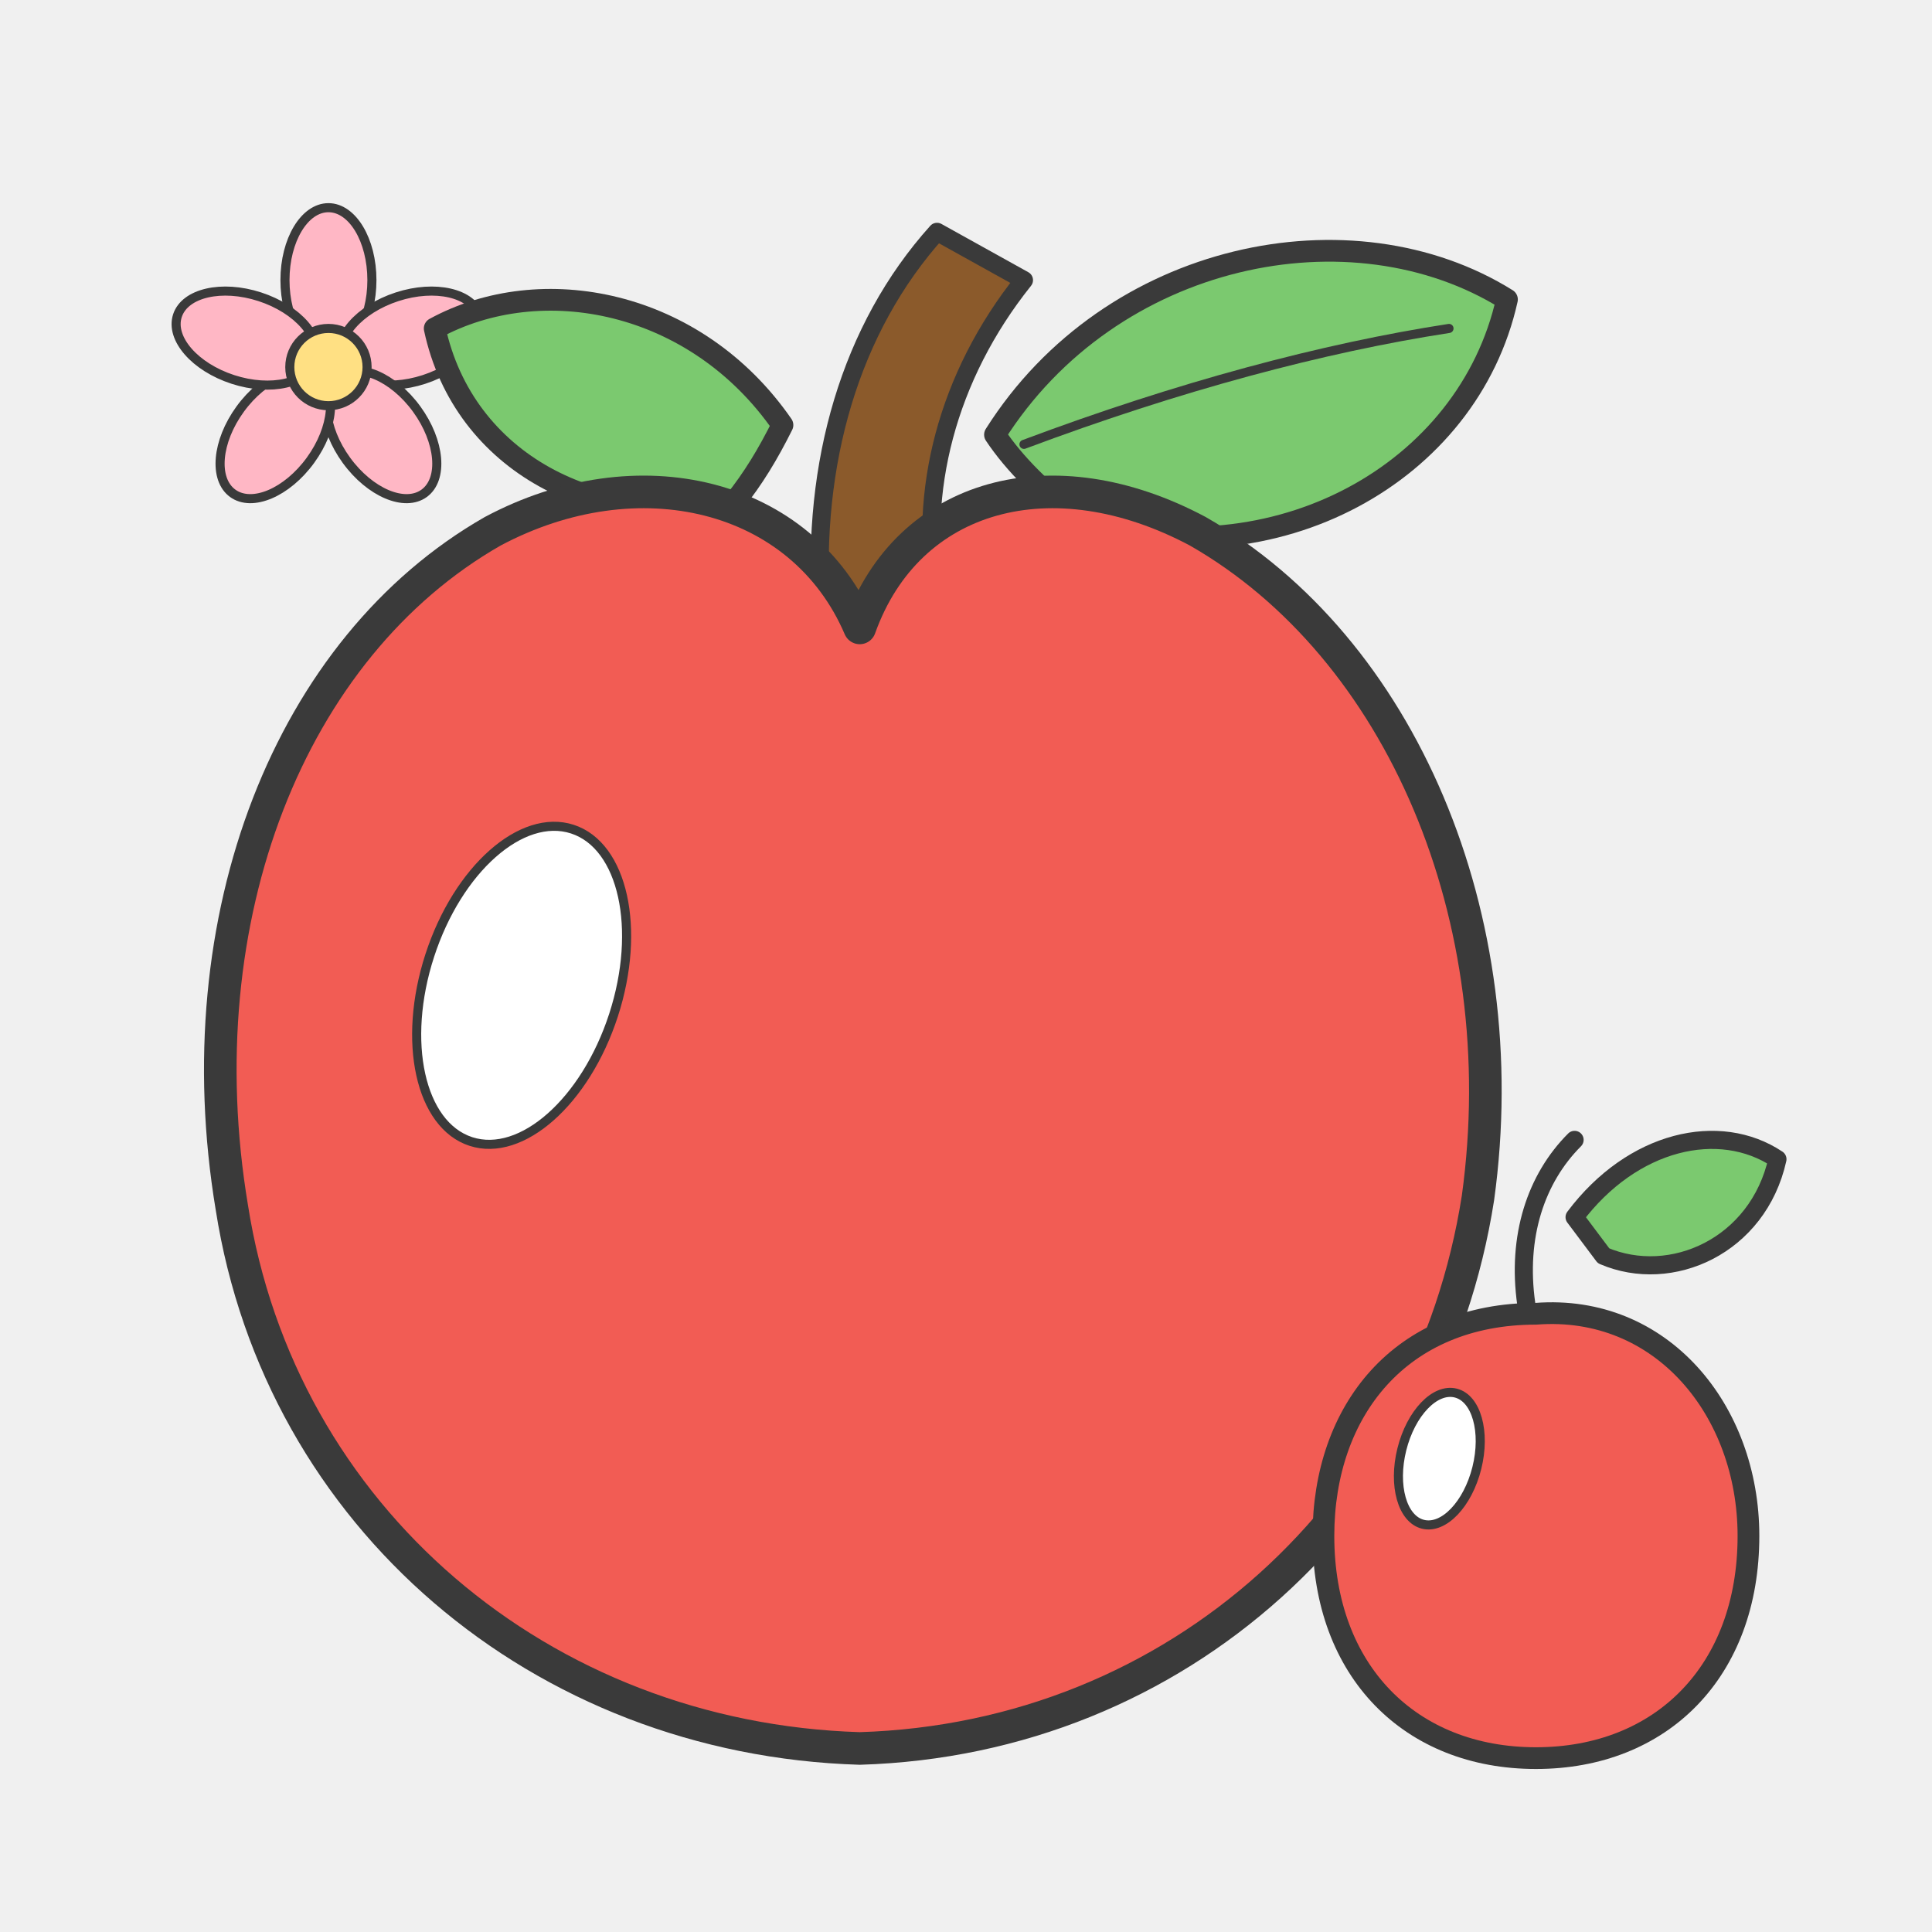
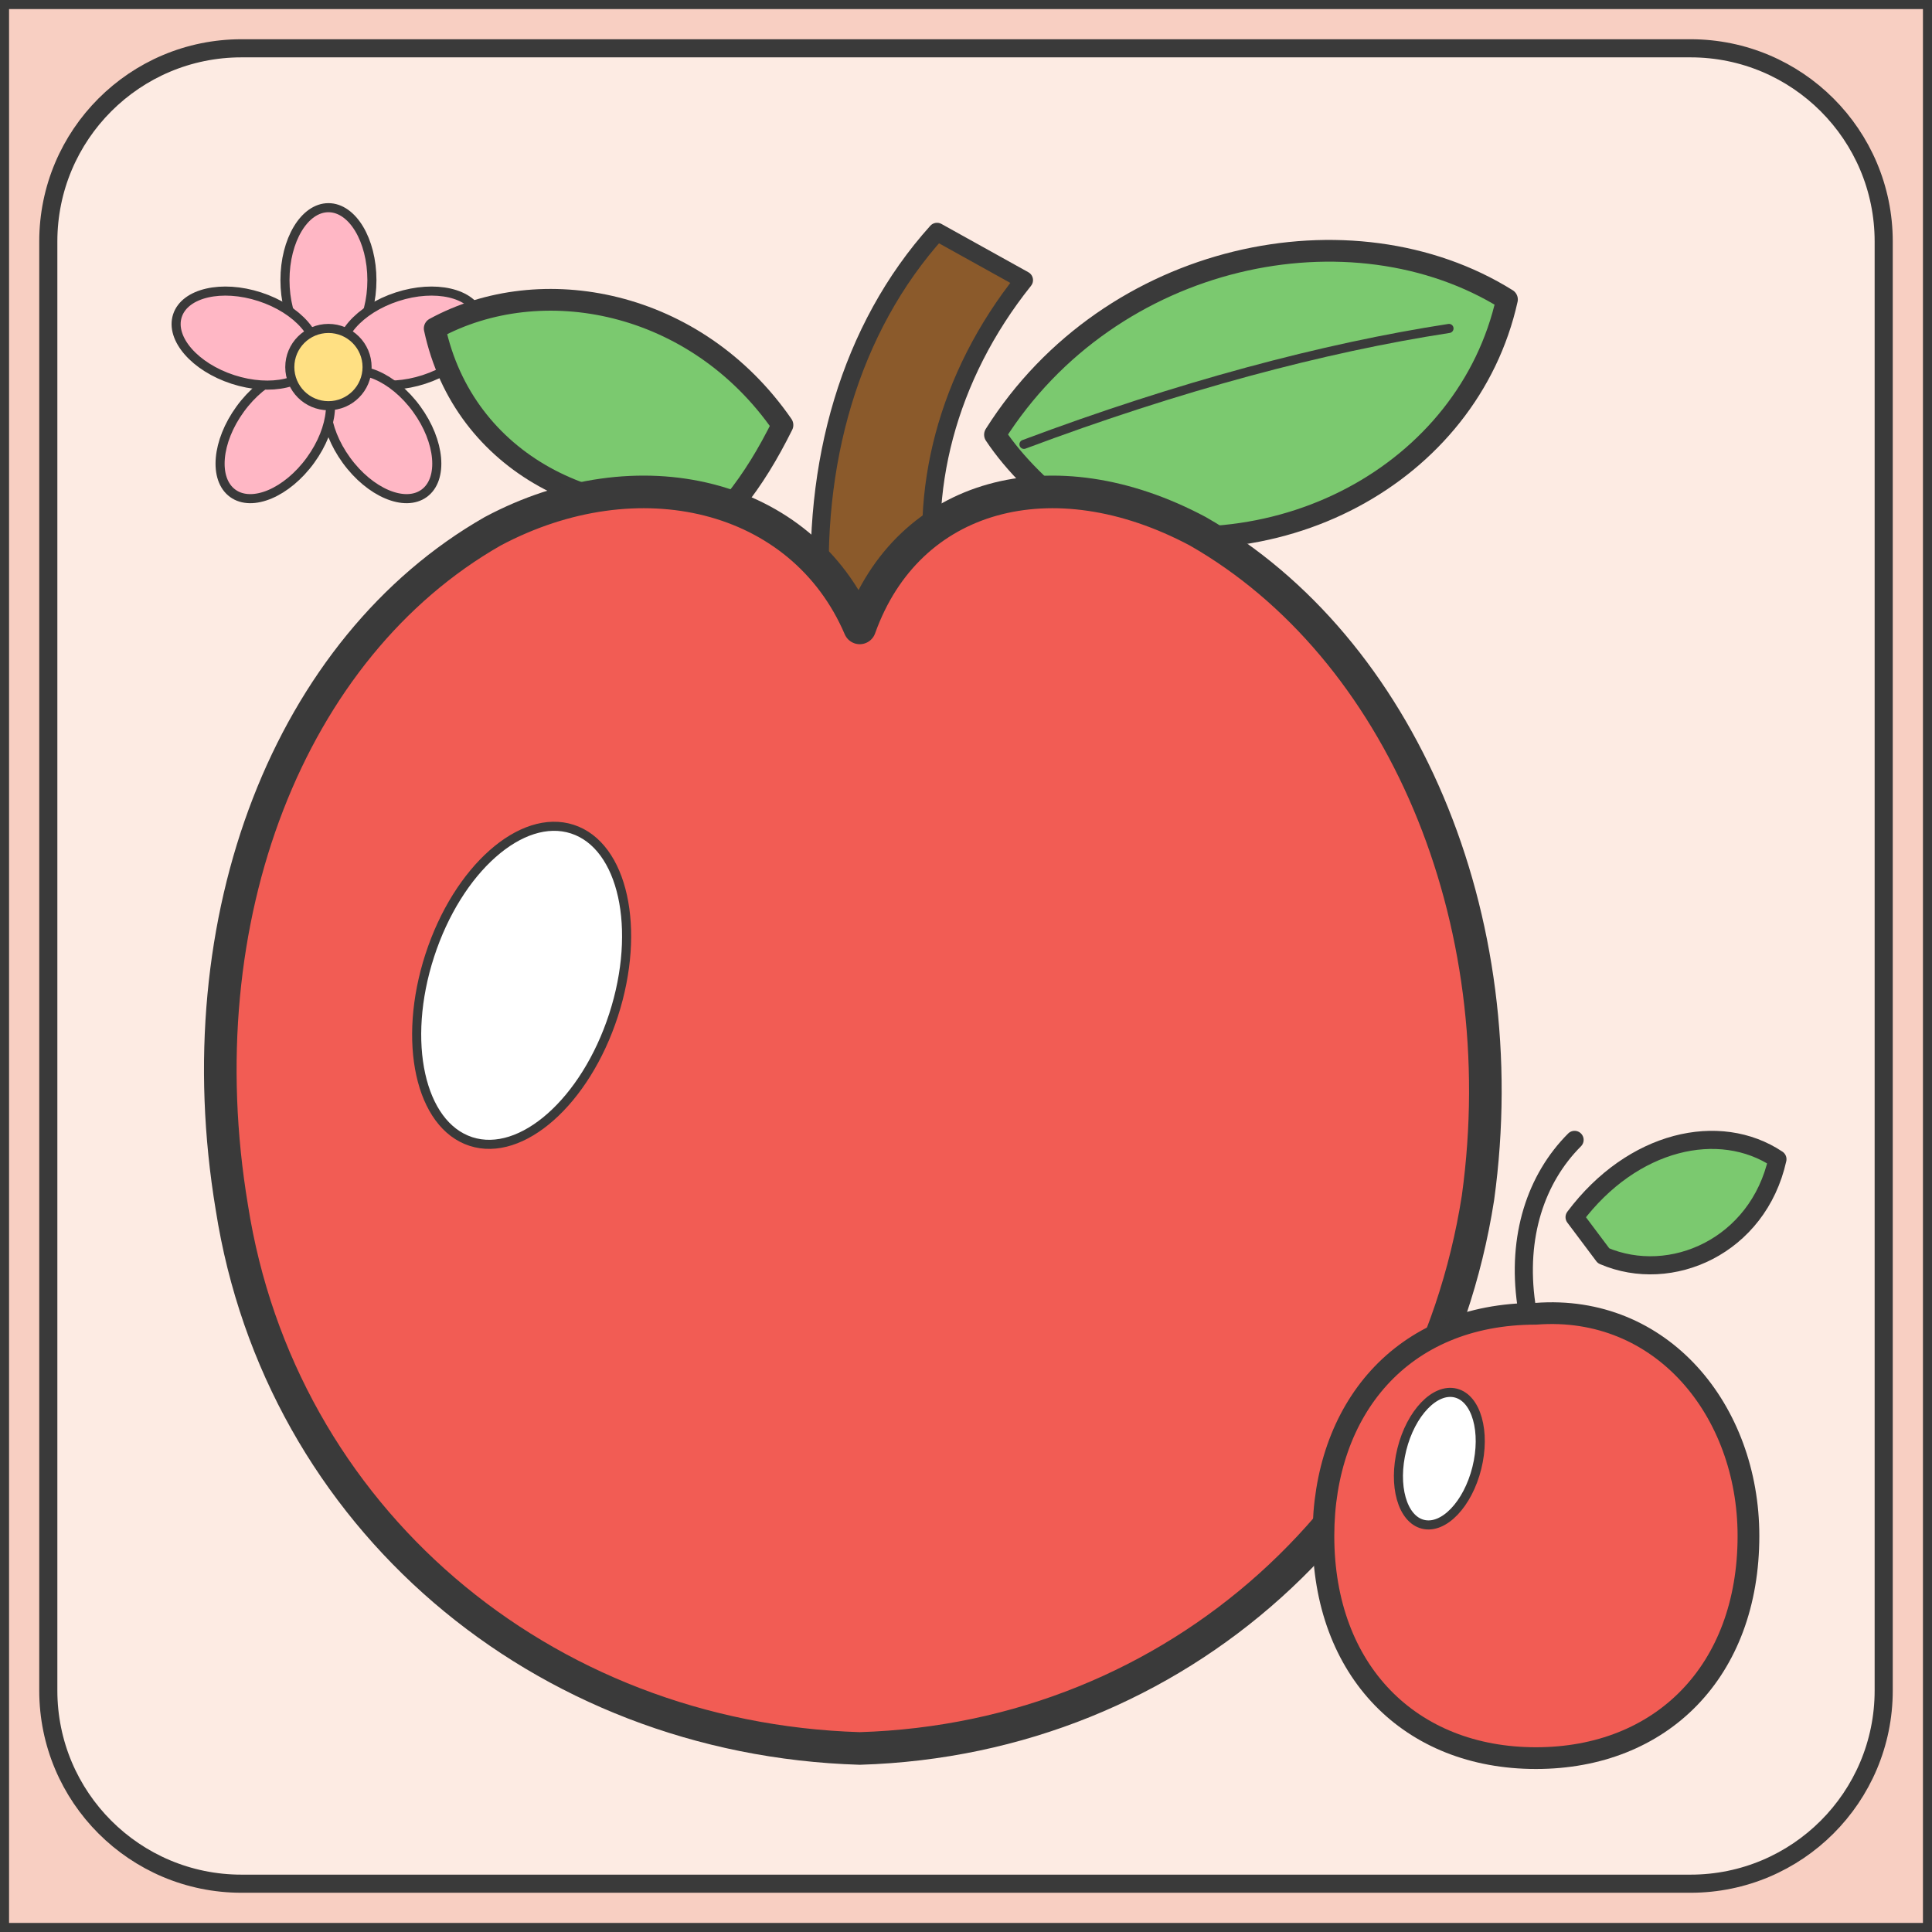
<svg xmlns="http://www.w3.org/2000/svg" viewBox="0 0 400 400" width="400" height="400" stroke="#3a3a3a" stroke-width="3.75" stroke-linejoin="round" stroke-linecap="round">
+   <rect width="400" height="400" fill="#F8CFC2" />
+   <rect x="10" y="10" width="380" height="380" rx="40" fill="#FDEBE3" />
  <ellipse class="c" fill="#FFB7C5" stroke-width="1.88" cx="68" cy="58" rx="9" ry="15" />
  <ellipse class="c" fill="#FFB7C5" stroke-width="1.88" cx="85" cy="70" rx="9" ry="15" transform="rotate(72 85 70)" />
  <ellipse class="c" fill="#FFB7C5" stroke-width="1.88" cx="79" cy="90" rx="9" ry="15" transform="rotate(144 79 90)" />
  <ellipse class="c" fill="#FFB7C5" stroke-width="1.88" cx="57" cy="90" rx="9" ry="15" transform="rotate(-144 57 90)" />
  <ellipse class="c" fill="#FFB7C5" stroke-width="1.88" cx="51" cy="70" rx="9" ry="15" transform="rotate(-72 51 70)" />
  <circle class="c" fill="#FFE083" stroke-width="1.88" cx="68" cy="76" r="8" />
  <path class="c" fill="#8B5A2B" stroke-width="3.75" d="M170,126 C168,96 176,68 194,48 L212,58 C196,78 190,102 194,124 Z" />
  <path class="c" fill="#7BC96F" stroke-width="4.5" d="M206,90 C230,52 280,42 312,62 C304,98 264,120 224,108 C216,102 210,96 206,90 Z" />
  <path fill="none" stroke-width="1.88" d="M212,92 C244,80 274,72 300,68" />
  <path class="c" fill="#7BC96F" stroke-width="4.5" d="M162,88 C144,62 112,56 90,68 C96,96 124,110 152,104 C156,99 159,94 162,88 Z" />
  <path class="c" fill="#F25C54" stroke-width="6.75" d="M178,130 C166,102 132,94 102,110 C60,134 38,190 48,250 C58,314 112,360 178,362 C244,360 296,312 306,248 C314,190 290,134 248,110 C218,94 188,102 178,130 Z" />
  <ellipse class="c" fill="#FFFFFF" stroke-width="1.88" cx="108" cy="204" rx="20" ry="34" transform="rotate(18 108 204)" />
  <path fill="none" stroke-width="3.75" d="M316,270 C314,256 318,244 326,236" />
  <path class="c" fill="#7BC96F" stroke-width="3.75" d="M326,252 C338,236 356,232 368,240 C364,258 346,266 332,260 Z" />
  <path class="c" fill="#F25C54" stroke-width="4.5" d="M318,272 C344,270 362,292 362,318 C362,346 344,364 318,364 C292,364 274,346 274,318 C274,292 290,272 318,272 Z" />
  <ellipse class="c" fill="#FFFFFF" stroke-width="1.88" cx="298" cy="302" rx="8" ry="14" transform="rotate(14 298 302)" />
</svg>
